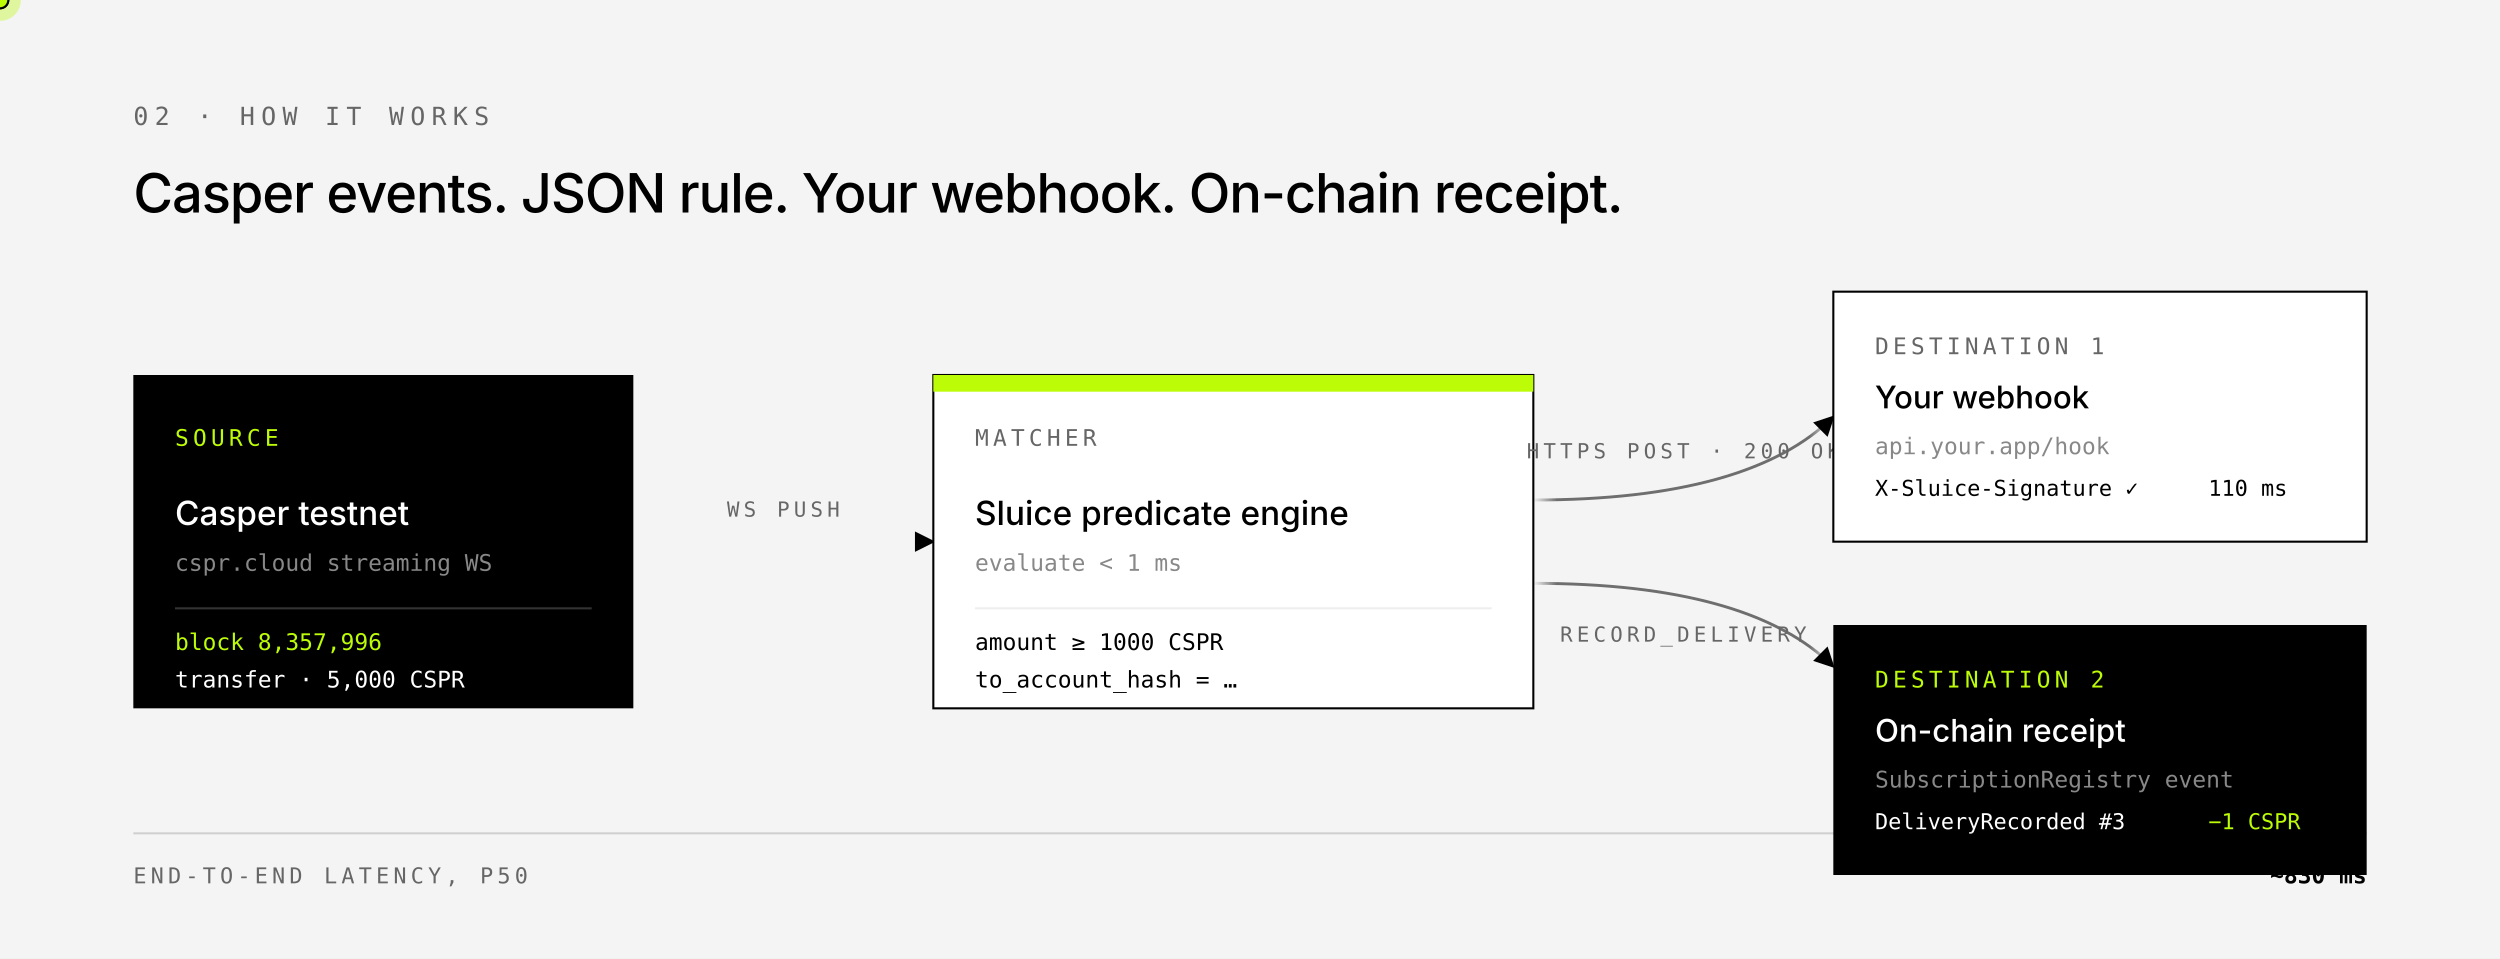
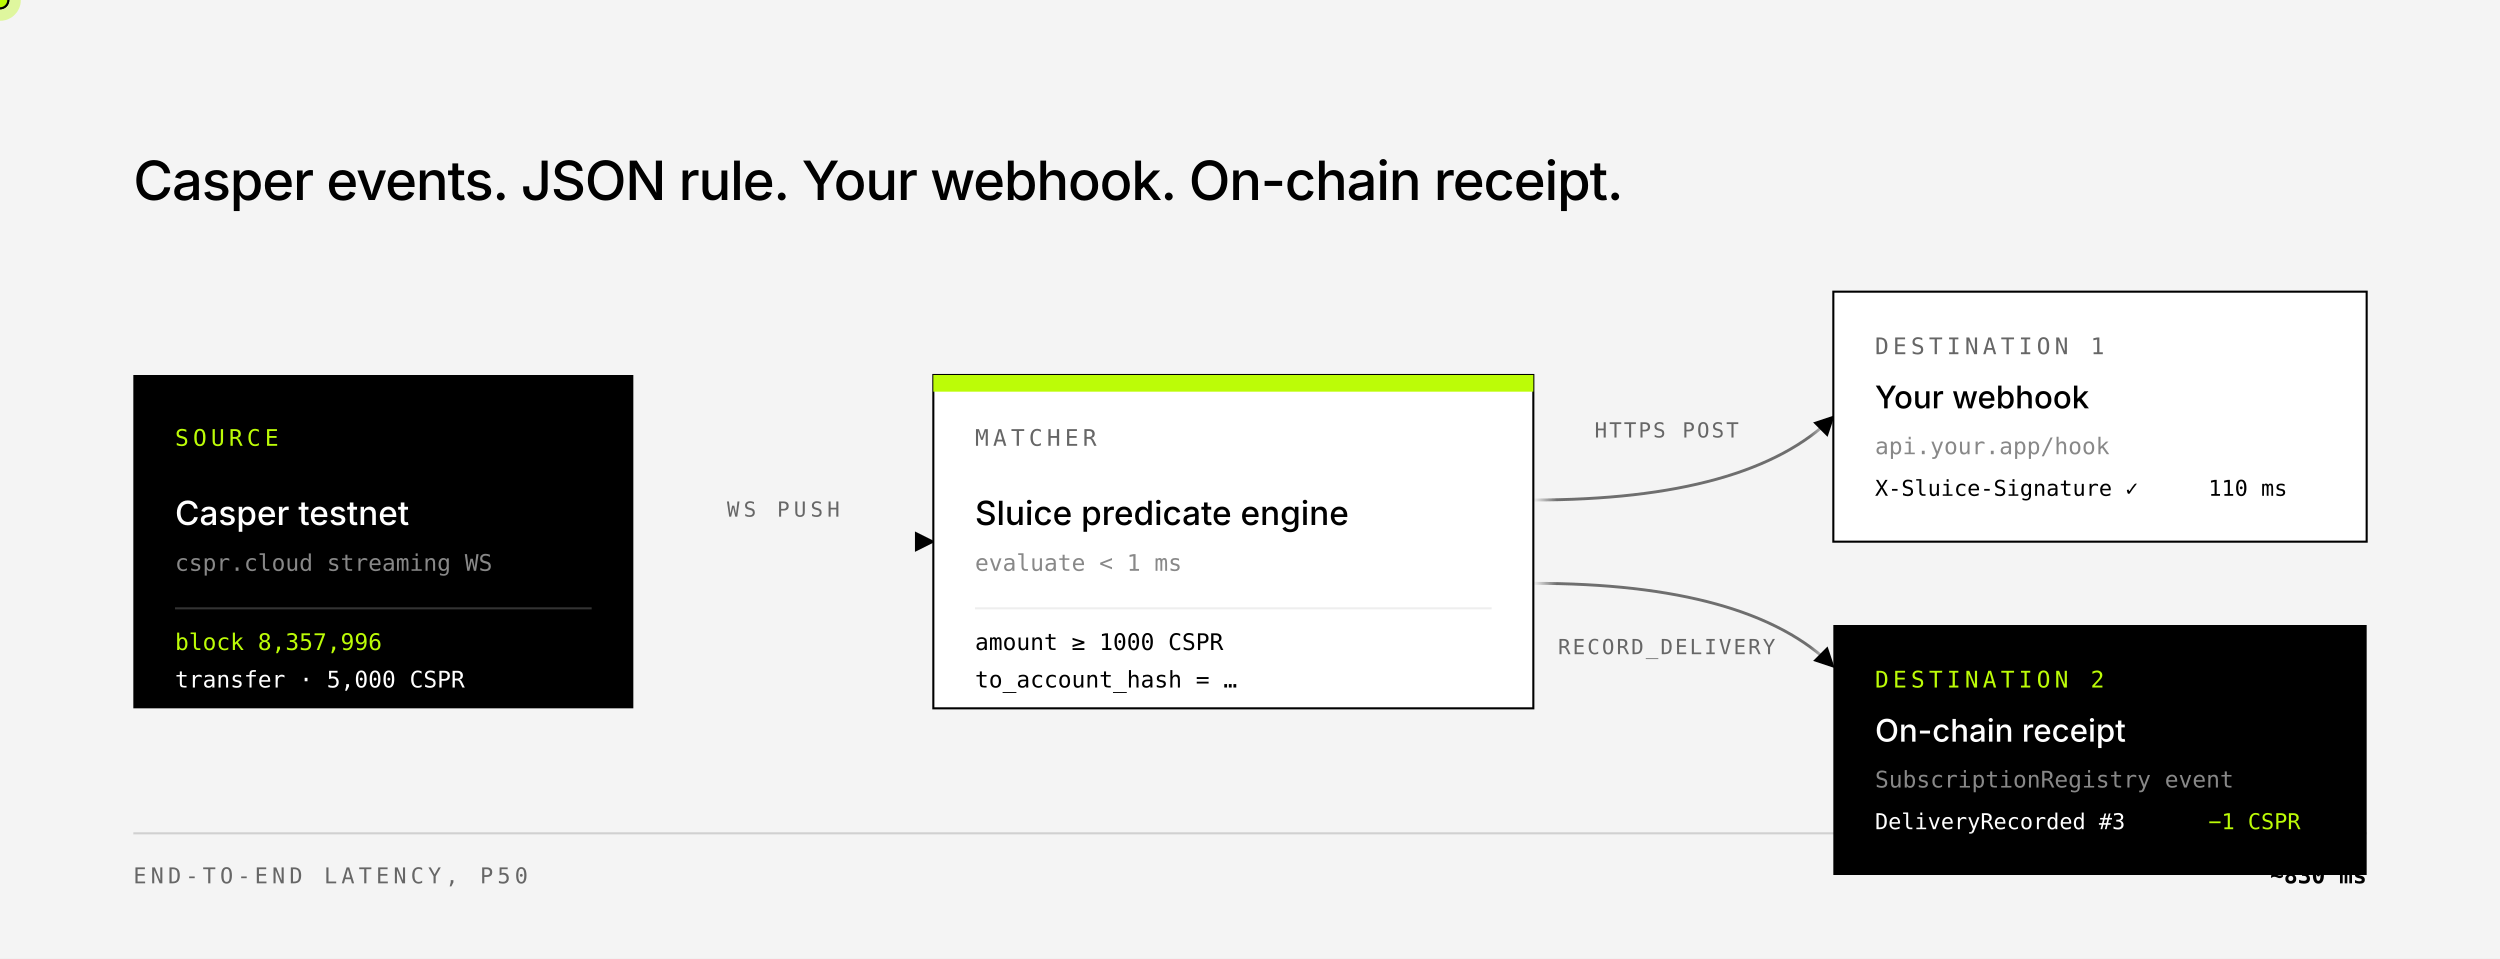
<svg xmlns="http://www.w3.org/2000/svg" viewBox="0 0 1200 460" role="img" aria-label="Sluice pipeline. Casper testnet stream flows into the matcher. Matching events fan out to your webhook and to an on-chain record_delivery receipt." font-family="'JetBrains Mono', ui-monospace, monospace">
  <defs>
    <linearGradient id="pipe-line" x1="0" y1="0" x2="1" y2="0">
      <stop offset="0" stop-color="#000" stop-opacity="0" />
      <stop offset=".08" stop-color="#000" stop-opacity=".55" />
      <stop offset=".92" stop-color="#000" stop-opacity=".55" />
      <stop offset="1" stop-color="#000" stop-opacity="0" />
    </linearGradient>
    <marker id="arrowhead" viewBox="0 0 10 10" refX="9" refY="5" markerWidth="7" markerHeight="7" orient="auto">
      <path d="M0,0 L10,5 L0,10 Z" fill="#000" />
    </marker>
  </defs>
  <rect width="1200" height="460" fill="#f4f4f4" />
-   <g transform="translate(64,60)">
-     <text font-size="12" fill="#666" letter-spacing="3">02 · HOW IT WORKS</text>
-     <text y="42" font-family="'Casper Sans', Inter, system-ui, sans-serif" font-size="26" font-weight="500" letter-spacing="-0.5" fill="#000">
+   <g transform="translate(64,96)">
+     <text font-family="'Casper Sans', Inter, system-ui, sans-serif" font-size="26" font-weight="500" letter-spacing="-0.5" fill="#000">
      Casper events. JSON rule. Your webhook. On-chain receipt.
    </text>
  </g>
  <g transform="translate(64,180)">
    <rect width="240" height="160" fill="#000" />
    <text x="20" y="34" font-size="11" letter-spacing="2" fill="#bcfc07">SOURCE</text>
    <text x="20" y="72" font-size="16" fill="#fff" font-family="'Casper Sans', Inter, sans-serif" font-weight="500">Casper testnet</text>
    <text x="20" y="94" font-size="11" fill="#888">cspr.cloud streaming WS</text>
    <line x1="20" y1="112" x2="220" y2="112" stroke="#333" stroke-width="1" />
    <text x="20" y="132" font-size="11" fill="#bcfc07">block 8,357,996</text>
    <text x="20" y="150" font-size="11" fill="#fff">transfer · 5,000 CSPR</text>
  </g>
  <g>
    <path id="wire1" d="M 304 260 L 448 260" fill="none" stroke="url(#pipe-line)" stroke-width="1.4" marker-end="url(#arrowhead)" />
    <text x="376" y="248" text-anchor="middle" font-size="10" letter-spacing="2" fill="#666">WS PUSH</text>
  </g>
  <g transform="translate(448,180)">
    <rect width="288" height="160" fill="#fff" stroke="#000" stroke-width="1" />
    <rect width="288" height="8" fill="#bcfc07" />
    <text x="20" y="34" font-size="11" letter-spacing="2" fill="#666">MATCHER</text>
    <text x="20" y="72" font-size="16" fill="#000" font-family="'Casper Sans', Inter, sans-serif" font-weight="500">Sluice predicate engine</text>
    <text x="20" y="94" font-size="11" fill="#888">evaluate &lt; 1 ms</text>
    <line x1="20" y1="112" x2="268" y2="112" stroke="#eee" stroke-width="1" />
    <text x="20" y="132" font-size="11" fill="#000">amount ≥ 1000 CSPR</text>
    <text x="20" y="150" font-size="11" fill="#000">to_account_hash = …</text>
  </g>
  <g>
    <path id="wire2a" d="M 736 240 Q 840 240 880 200" fill="none" stroke="url(#pipe-line)" stroke-width="1.4" marker-end="url(#arrowhead)" />
-     <text x="808" y="220" text-anchor="middle" font-size="10" letter-spacing="2" fill="#666">HTTPS POST · 200 OK</text>
+     <text x="800" y="210" text-anchor="middle" font-size="10" letter-spacing="1" fill="#666">HTTPS POST</text>
    <path id="wire2b" d="M 736 280 Q 840 280 880 320" fill="none" stroke="url(#pipe-line)" stroke-width="1.4" marker-end="url(#arrowhead)" />
-     <text x="808" y="308" text-anchor="middle" font-size="10" letter-spacing="2" fill="#666">RECORD_DELIVERY</text>
+     <text x="800" y="314" text-anchor="middle" font-size="10" letter-spacing="1" fill="#666">RECORD_DELIVERY</text>
  </g>
  <g transform="translate(880,140)">
    <rect width="256" height="120" fill="#fff" stroke="#000" stroke-width="1" />
    <text x="20" y="30" font-size="11" letter-spacing="2" fill="#666">DESTINATION 1</text>
    <text x="20" y="56" font-size="15" fill="#000" font-family="'Casper Sans', Inter, sans-serif" font-weight="500">Your webhook</text>
    <text x="20" y="78" font-size="11" fill="#888">api.your.app/hook</text>
    <text x="20" y="98" font-size="10.5" fill="#000">X-Sluice-Signature ✓</text>
    <text x="180" y="98" font-size="10.5" fill="#000">110 ms</text>
  </g>
  <g transform="translate(880,300)">
    <rect width="256" height="120" fill="#000" />
    <text x="20" y="30" font-size="11" letter-spacing="2" fill="#bcfc07">DESTINATION 2</text>
    <text x="20" y="56" font-size="15" fill="#fff" font-family="'Casper Sans', Inter, sans-serif" font-weight="500">On-chain receipt</text>
    <text x="20" y="78" font-size="11" fill="#888">SubscriptionRegistry event</text>
    <text x="20" y="98" font-size="10.5" fill="#fff">DeliveryRecorded #3</text>
    <text x="180" y="98" font-size="10.5" fill="#bcfc07">−1 CSPR</text>
  </g>
  <g>
    <circle r="10" fill="#bcfc07" fill-opacity=".2">
      <animateMotion begin="0s" dur="2.2s" repeatCount="indefinite" path="M 304 260 L 448 260 L 448 260 L 736 260 L 880 200" />
    </circle>
    <circle r="4" fill="#bcfc07" stroke="#000" stroke-width="1">
      <animateMotion begin="0s" dur="2.2s" repeatCount="indefinite" path="M 304 260 L 448 260 L 448 260 L 736 260 L 880 200" />
    </circle>
    <circle r="10" fill="#bcfc07" fill-opacity=".2">
      <animateMotion begin="1.1s" dur="2.2s" repeatCount="indefinite" path="M 304 260 L 448 260 L 448 260 L 736 260 L 880 320" />
    </circle>
    <circle r="4" fill="#bcfc07" stroke="#000" stroke-width="1">
      <animateMotion begin="1.1s" dur="2.2s" repeatCount="indefinite" path="M 304 260 L 448 260 L 448 260 L 736 260 L 880 320" />
    </circle>
  </g>
  <g transform="translate(64,400)">
    <line x1="0" y1="0" x2="1072" y2="0" stroke="#000" stroke-width="1" stroke-opacity=".15" />
    <text y="24" font-size="10.5" letter-spacing="2" fill="#666">END-TO-END LATENCY, P50</text>
    <text x="1072" y="24" text-anchor="end" font-size="11" fill="#000" font-weight="600">~830 ms</text>
  </g>
</svg>
